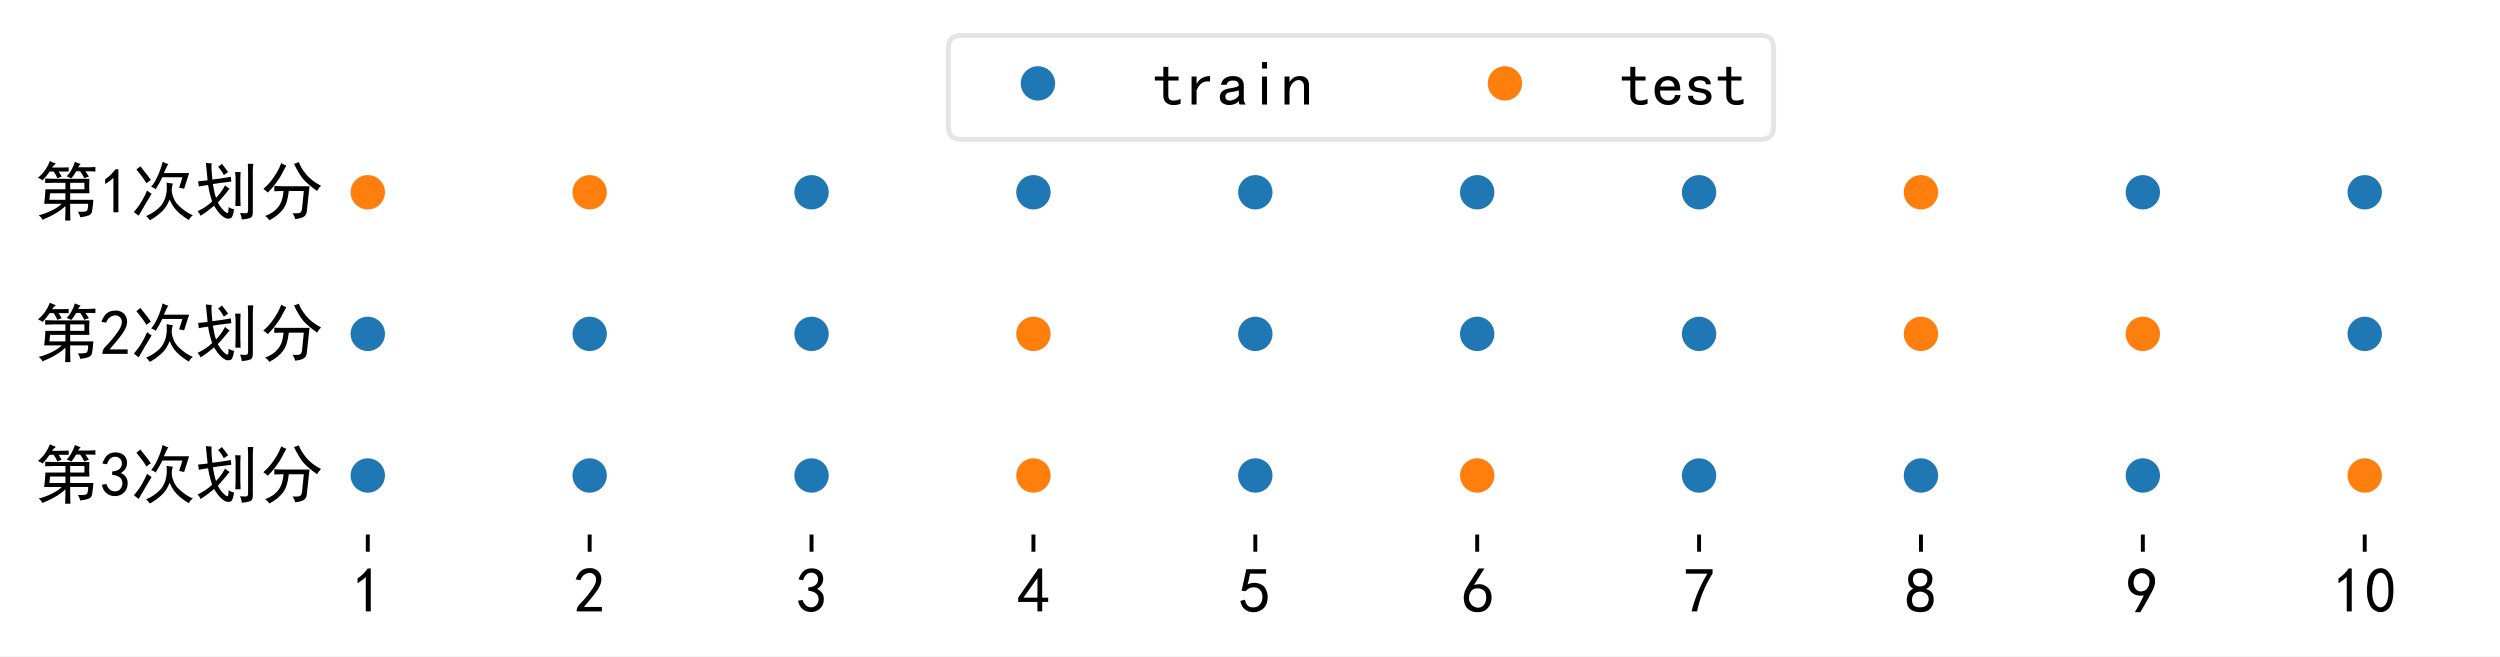
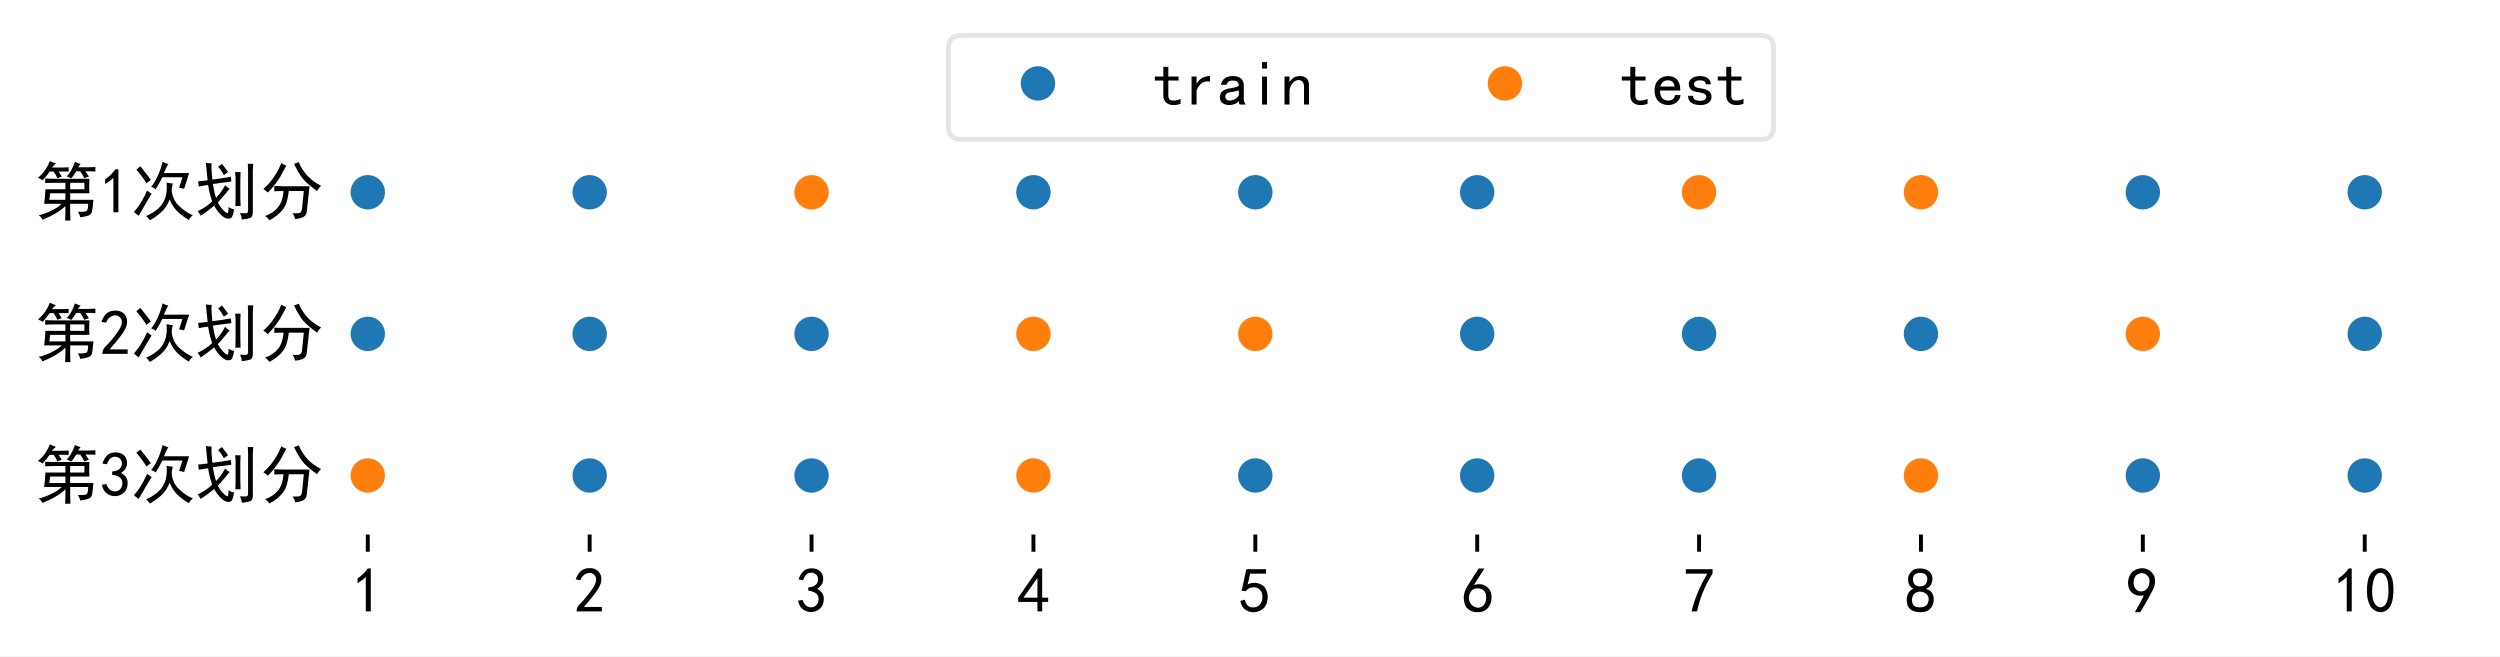
<svg xmlns="http://www.w3.org/2000/svg" xmlns:xlink="http://www.w3.org/1999/xlink" height="133.383pt" version="1.1" viewBox="0 0 508.05 133.383" width="508.05pt">
  <defs>
    <style type="text/css">
*{stroke-linecap:butt;stroke-linejoin:round;}
  </style>
  </defs>
  <g id="figure_1">
    <g id="patch_1">
      <path d="M 0 133.383  L 508.05 133.383  L 508.05 0  L 0 0  z " style="fill:#ffffff;" />
    </g>
    <g id="axes_1">
      <g id="patch_2">
        <path d="M 54.45 51.063  L 500.85 51.063  L 500.85 27.081  L 54.45 27.081  z " style="fill:#ffffff;" />
      </g>
      <g id="matplotlib.axis_1">
        <g id="xtick_1" />
        <g id="xtick_2" />
        <g id="xtick_3" />
        <g id="xtick_4" />
        <g id="xtick_5" />
        <g id="xtick_6" />
        <g id="xtick_7" />
        <g id="xtick_8" />
        <g id="xtick_9" />
        <g id="xtick_10" />
      </g>
      <g id="matplotlib.axis_2">
        <g id="text_1">
          <defs>
            <path d="M 69.922 -5.469  Q 69.531 -1.953 66.406 3.125  Q 76.562 2.734 79.484 4.094  Q 82.422 5.469 82.422 15.625  L 54.297 15.625  L 54.297 2.734  Q 54.297 -0.781 54.688 -10.547  L 46.484 -10.547  Q 46.875 -0.391 46.875 2.734  L 46.875 12.109  Q 41.016 6.25 31.828 0.781  Q 22.656 -4.688 10.938 -9.375  Q 9.375 -5.469 5.078 -2.344  Q 14.062 -0.391 25 4.875  Q 35.938 10.156 41.016 15.625  L 13.672 15.625  Q 15.234 27.344 15.625 38.281  L 46.875 38.281  L 46.875 48.438  L 30.859 48.438  Q 23.828 48.438 15.234 48.047  L 15.234 55.078  Q 23.828 54.688 28.516 54.688  L 84.375 54.688  Q 83.984 47.656 83.984 42.578  Q 83.984 37.5 84.375 32.031  L 54.297 32.031  L 54.297 21.875  L 90.625 21.875  Q 89.453 8.203 88.469 3.516  Q 87.5 -1.172 82.422 -2.922  Q 77.344 -4.688 69.922 -5.469  z M 32.031 78.516  Q 27.734 75 25.781 72.266  L 39.062 72.266  Q 47.266 72.266 51.953 72.656  L 51.953 66.016  L 36.328 66.016  Q 38.672 62.5 41.016 58.203  Q 37.5 57.031 34.375 55.469  Q 32.031 60.938 28.516 66.016  L 22.266 66.016  Q 17.969 59.766 11.328 52.344  Q 7.812 54.688 3.906 56.25  Q 10.938 62.109 15.234 68.359  Q 19.531 74.609 22.656 82.422  Q 28.516 79.297 32.031 78.516  z M 56.25 55.469  Q 52.344 57.031 48.828 58.594  Q 52.734 62.109 56.25 68.547  Q 59.766 75 61.719 81.25  Q 66.016 79.297 70.703 77.734  Q 68.75 76.172 66.797 72.656  L 82.031 72.656  Q 84.766 72.656 93.75 73.047  L 93.75 66.016  Q 87.891 66.406 78.125 66.406  Q 80.859 62.5 83.594 58.203  Q 79.297 57.031 76.562 55.469  Q 73.828 60.938 69.922 66.406  L 63.672 66.406  Q 60.156 60.156 56.25 55.469  z M 46.875 21.875  L 46.875 32.031  L 23.047 32.031  Q 22.266 27.344 21.875 21.875  z M 76.562 38.281  L 76.562 48.438  L 54.297 48.438  L 54.297 38.281  z " id="SimHei-31532" />
            <path d="M 21.875 56.25  Q 16.797 51.172 8.984 46.484  L 8.984 53.906  Q 18.75 60.547 25 69.531  L 29.688 69.531  L 29.688 2.344  L 21.875 2.344  z " id="SimHei-49" />
            <path d="M 64.844 47.266  Q 62.5 39.844 63.281 34.172  Q 64.062 28.516 66.797 22.656  Q 69.531 16.797 75 11.719  Q 80.469 6.641 85.547 3.312  Q 90.625 0 96.094 -2.344  Q 91.797 -5.469 89.844 -9.766  Q 82.031 -5.078 76.359 -0.391  Q 70.703 4.297 66.797 9.562  Q 62.891 14.844 59.766 22.266  Q 55.078 9.766 46.094 1.953  Q 37.109 -5.859 28.906 -10.156  Q 26.172 -6.25 23.047 -3.516  Q 31.641 0 38.859 5.656  Q 46.094 11.328 49.406 17.188  Q 52.734 23.047 53.906 28.516  Q 55.078 33.984 55.266 37.5  Q 55.469 41.016 55.078 48.828  Q 59.766 47.656 64.844 47.266  z M 57.812 77.734  Q 56.641 76.562 54.297 71.484  Q 51.953 66.406 50.781 63.672  L 90.234 63.672  Q 88.281 58.203 86.719 52.531  Q 85.156 46.875 82.422 39.062  Q 78.125 40.234 74.609 40.625  Q 78.516 52.344 79.688 57.031  L 48.438 57.031  Q 46.484 53.125 43.938 48.438  Q 41.406 43.75 37.891 38.281  Q 35.547 40.625 30.859 42.188  Q 35.938 47.656 41.016 58.781  Q 46.094 69.922 48.828 81.25  Q 53.906 78.516 57.812 77.734  z M 31.641 31.25  Q 28.516 26.172 23.047 16.984  Q 17.578 7.812 11.328 -3.125  Q 7.812 -0.391 3.906 2.734  Q 11.328 11.328 16.203 19.719  Q 21.094 28.125 24.609 36.328  Q 27.344 33.984 31.641 31.25  z M 14.062 74.219  Q 26.953 58.203 30.469 52.734  Q 27.344 50.781 23.438 47.656  Q 19.531 55.078 7.812 69.141  Q 10.938 71.484 14.062 74.219  z " id="SimHei-27425" />
            <path d="M 25.391 78.906  Q 25 73.438 25.391 66.984  Q 25.781 60.547 26.562 53.516  Q 37.891 54.688 55.469 57.812  L 56.25 50.391  Q 33.984 47.656 27.344 46.484  Q 28.125 41.406 29.688 34.375  Q 31.25 27.344 32.422 25  Q 35.547 28.125 39.25 33  Q 42.969 37.891 46.484 44.531  Q 48.828 41.797 53.516 39.062  Q 50.781 35.938 45.891 29.875  Q 41.016 23.828 35.156 17.578  Q 39.844 8.984 45.109 4.297  Q 50.391 -0.391 51.172 1.953  Q 51.953 4.297 51.953 10.547  Q 55.859 7.812 60.547 7.031  Q 58.594 -5.859 55.078 -7.031  Q 51.562 -8.203 48.438 -7.219  Q 45.312 -6.25 41.797 -3.312  Q 38.281 -0.391 35.156 3.703  Q 32.031 7.812 29.297 12.5  Q 24.219 8.203 19.531 4.688  Q 14.844 1.172 8.203 -3.125  Q 6.25 1.172 3.516 3.906  Q 9.766 7.031 15.031 10.344  Q 20.312 13.672 26.172 19.141  Q 24.609 24.609 23.047 29.875  Q 21.484 35.156 19.922 44.922  Q 13.281 44.141 5.469 42.578  L 4.297 50.781  Q 10.938 51.172 19.141 52.344  Q 18.359 60.547 17.766 66.203  Q 17.188 71.875 16.406 79.688  Q 19.922 78.906 25.391 78.906  z M 90.625 78.125  Q 89.844 72.656 89.844 66.406  L 89.844 2.344  Q 89.844 -5.078 85.547 -6.641  Q 81.25 -8.203 72.656 -8.984  Q 72.266 -4.297 69.922 1.172  Q 78.906 0.391 80.656 1.172  Q 82.422 1.953 82.422 5.859  L 82.422 66.406  Q 82.422 72.266 82.031 78.125  L 90.625 78.125  z M 70.703 65.234  Q 70.312 58.984 70.312 54.297  L 70.312 25.781  Q 70.312 19.922 70.703 12.109  L 62.5 12.109  Q 62.891 17.969 62.891 25.781  L 62.891 55.078  Q 62.891 58.594 62.109 65.234  L 70.703 65.234  z M 41.406 78.125  Q 45.703 73.047 51.172 65.234  Q 48.047 63.281 44.531 60.547  Q 39.844 69.141 35.547 73.438  Q 38.672 75.391 41.406 78.125  z " id="SimHei-21010" />
            <path d="M 15.625 -10.156  Q 12.891 -5.859 8.984 -3.516  Q 15.234 -1.172 20.312 2.141  Q 25.391 5.469 29.297 10.344  Q 33.203 15.234 35.156 21.094  Q 37.109 26.953 37.891 35.547  Q 28.906 35.547 23.438 35.156  L 23.438 43.359  Q 29.688 42.969 39.453 42.969  L 78.516 42.969  Q 77.734 37.109 77.344 32.812  L 74.219 3.906  Q 73.438 -3.125 67.969 -5.469  Q 62.5 -7.812 55.859 -8.203  Q 55.469 -4.297 51.953 0.781  Q 60.156 0.391 63.078 1.359  Q 66.016 2.344 66.797 8.203  L 69.531 35.547  L 46.094 35.547  Q 44.922 25.391 42.766 18.547  Q 40.625 11.719 36.719 6.641  Q 32.812 1.562 27.344 -2.734  Q 21.875 -7.031 15.625 -10.156  z M 61.719 80.859  Q 64.453 72.656 72.844 62.109  Q 81.25 51.562 96.484 43.75  Q 93.359 41.016 90.234 35.547  Q 83.203 40.625 77.922 45.109  Q 72.656 49.609 69.141 53.516  Q 65.625 57.422 61.328 64.641  Q 57.031 71.875 54.297 78.125  Q 58.594 79.297 61.719 80.859  z M 42.188 75.391  Q 38.672 69.141 36.328 64.453  Q 33.984 59.766 31.641 56.047  Q 29.297 52.344 24.609 46.094  Q 19.922 39.844 13.281 33.203  Q 9.766 36.719 6.25 38.672  Q 14.062 45.703 18.547 51.562  Q 23.047 57.422 27.141 64.25  Q 31.25 71.094 34.375 79.297  Q 37.5 76.953 42.188 75.391  z " id="SimHei-20998" />
          </defs>
          <g transform="translate(7.2 43.44235)scale(0.13 -0.13)">
            <use xlink:href="#SimHei-31532" />
            <use x="100" xlink:href="#SimHei-49" />
            <use x="150" xlink:href="#SimHei-27425" />
            <use x="250" xlink:href="#SimHei-21010" />
            <use x="350" xlink:href="#SimHei-20998" />
          </g>
        </g>
      </g>
      <g id="line2d_1">
        <defs>
-           <path d="M 0 3  C 0.796 3 1.559 2.684 2.121 2.121  C 2.684 1.559 3 0.796 3 0  C 3 -0.796 2.684 -1.559 2.121 -2.121  C 1.559 -2.684 0.796 -3 0 -3  C -0.796 -3 -1.559 -2.684 -2.121 -2.121  C -2.684 -1.559 -3 -0.796 -3 0  C -3 0.796 -2.684 1.559 -2.121 2.121  C -1.559 2.684 -0.796 3 0 3  z " id="m29e47e5912" style="stroke:#1f77b4;" />
+           <path d="M 0 3  C 0.796 3 1.559 2.684 2.121 2.121  C 2.684 1.559 3 0.796 3 0  C 3 -0.796 2.684 -1.559 2.121 -2.121  C 1.559 -2.684 0.796 -3 0 -3  C -0.796 -3 -1.559 -2.684 -2.121 -2.121  C -2.684 -1.559 -3 -0.796 -3 0  C -3 0.796 -2.684 1.559 -2.121 2.121  C -1.559 2.684 -0.796 3 0 3  z " id="m544959dd83" style="stroke:#1f77b4;" />
        </defs>
-         <g clip-path="url(#p60d86b1126)">
-           <use style="fill:#1f77b4;stroke:#1f77b4;" x="345.286" xlink:href="#m29e47e5912" y="39.072" />
-           <use style="fill:#1f77b4;stroke:#1f77b4;" x="480.559" xlink:href="#m29e47e5912" y="39.072" />
-           <use style="fill:#1f77b4;stroke:#1f77b4;" x="210.014" xlink:href="#m29e47e5912" y="39.072" />
-           <use style="fill:#1f77b4;stroke:#1f77b4;" x="255.105" xlink:href="#m29e47e5912" y="39.072" />
-           <use style="fill:#1f77b4;stroke:#1f77b4;" x="300.195" xlink:href="#m29e47e5912" y="39.072" />
-           <use style="fill:#1f77b4;stroke:#1f77b4;" x="435.468" xlink:href="#m29e47e5912" y="39.072" />
-           <use style="fill:#1f77b4;stroke:#1f77b4;" x="164.923" xlink:href="#m29e47e5912" y="39.072" />
+         <g clip-path="url(#p5aeddac276)">
+           <use style="fill:#1f77b4;stroke:#1f77b4;" x="210.014" xlink:href="#m544959dd83" y="39.072" />
+           <use style="fill:#1f77b4;stroke:#1f77b4;" x="435.468" xlink:href="#m544959dd83" y="39.072" />
+           <use style="fill:#1f77b4;stroke:#1f77b4;" x="74.741" xlink:href="#m544959dd83" y="39.072" />
+           <use style="fill:#1f77b4;stroke:#1f77b4;" x="480.559" xlink:href="#m544959dd83" y="39.072" />
+           <use style="fill:#1f77b4;stroke:#1f77b4;" x="300.195" xlink:href="#m544959dd83" y="39.072" />
+           <use style="fill:#1f77b4;stroke:#1f77b4;" x="255.105" xlink:href="#m544959dd83" y="39.072" />
+           <use style="fill:#1f77b4;stroke:#1f77b4;" x="119.832" xlink:href="#m544959dd83" y="39.072" />
        </g>
      </g>
      <g id="line2d_2">
        <defs>
-           <path d="M 0 3  C 0.796 3 1.559 2.684 2.121 2.121  C 2.684 1.559 3 0.796 3 0  C 3 -0.796 2.684 -1.559 2.121 -2.121  C 1.559 -2.684 0.796 -3 0 -3  C -0.796 -3 -1.559 -2.684 -2.121 -2.121  C -2.684 -1.559 -3 -0.796 -3 0  C -3 0.796 -2.684 1.559 -2.121 2.121  C -1.559 2.684 -0.796 3 0 3  z " id="mb6445514ff" style="stroke:#ff7f0e;" />
+           <path d="M 0 3  C 0.796 3 1.559 2.684 2.121 2.121  C 2.684 1.559 3 0.796 3 0  C 3 -0.796 2.684 -1.559 2.121 -2.121  C 1.559 -2.684 0.796 -3 0 -3  C -0.796 -3 -1.559 -2.684 -2.121 -2.121  C -2.684 -1.559 -3 -0.796 -3 0  C -3 0.796 -2.684 1.559 -2.121 2.121  C -1.559 2.684 -0.796 3 0 3  z " id="mbee400c90d" style="stroke:#ff7f0e;" />
        </defs>
-         <g clip-path="url(#p60d86b1126)">
-           <use style="fill:#ff7f0e;stroke:#ff7f0e;" x="74.741" xlink:href="#mb6445514ff" y="39.072" />
-           <use style="fill:#ff7f0e;stroke:#ff7f0e;" x="119.832" xlink:href="#mb6445514ff" y="39.072" />
-           <use style="fill:#ff7f0e;stroke:#ff7f0e;" x="390.377" xlink:href="#mb6445514ff" y="39.072" />
+         <g clip-path="url(#p5aeddac276)">
+           <use style="fill:#ff7f0e;stroke:#ff7f0e;" x="390.377" xlink:href="#mbee400c90d" y="39.072" />
+           <use style="fill:#ff7f0e;stroke:#ff7f0e;" x="164.923" xlink:href="#mbee400c90d" y="39.072" />
+           <use style="fill:#ff7f0e;stroke:#ff7f0e;" x="345.286" xlink:href="#mbee400c90d" y="39.072" />
        </g>
      </g>
      <g id="patch_3">
        <path d="M 54.45 51.063  L 54.45 27.081  " style="fill:none;" />
      </g>
      <g id="patch_4">
        <path d="M 500.85 51.063  L 500.85 27.081  " style="fill:none;" />
      </g>
      <g id="patch_5">
        <path d="M 54.45 51.063  L 500.85 51.063  " style="fill:none;" />
      </g>
      <g id="patch_6">
        <path d="M 54.45 27.081  L 500.85 27.081  " style="fill:none;" />
      </g>
    </g>
    <g id="axes_2">
      <g id="patch_7">
        <path d="M 54.45 79.842  L 500.85 79.842  L 500.85 55.859  L 54.45 55.859  z " style="fill:#ffffff;" />
      </g>
      <g id="matplotlib.axis_3">
        <g id="xtick_11" />
        <g id="xtick_12" />
        <g id="xtick_13" />
        <g id="xtick_14" />
        <g id="xtick_15" />
        <g id="xtick_16" />
        <g id="xtick_17" />
        <g id="xtick_18" />
        <g id="xtick_19" />
        <g id="xtick_20" />
      </g>
      <g id="matplotlib.axis_4">
        <g id="text_2">
          <defs>
            <path d="M 4.688 3.906  Q 5.078 9.766 10.156 14.453  Q 15.234 19.141 23.047 29.094  Q 30.859 39.062 33.203 44.531  Q 35.547 50 34.953 53.906  Q 34.375 57.812 31.25 60.344  Q 28.125 62.891 24.016 62.5  Q 19.922 62.109 16.203 59.375  Q 12.5 56.641 10.547 51.172  L 3.125 52.344  Q 6.25 61.328 11.125 65.422  Q 16.016 69.531 22.656 69.922  Q 26.562 70.312 29.688 69.719  Q 32.812 69.141 36.125 66.984  Q 39.453 64.844 41.594 60.547  Q 43.75 56.25 43.156 50.188  Q 42.578 44.141 37.109 35.734  Q 31.641 27.344 16.016 9.375  L 44.141 9.375  L 44.141 2.344  L 4.688 2.344  z " id="SimHei-50" />
          </defs>
          <g transform="translate(7.2 72.22118)scale(0.13 -0.13)">
            <use xlink:href="#SimHei-31532" />
            <use x="100" xlink:href="#SimHei-50" />
            <use x="150" xlink:href="#SimHei-27425" />
            <use x="250" xlink:href="#SimHei-21010" />
            <use x="350" xlink:href="#SimHei-20998" />
          </g>
        </g>
      </g>
      <g id="line2d_3">
-         <g clip-path="url(#pe17612129e)">
-           <use style="fill:#1f77b4;stroke:#1f77b4;" x="480.559" xlink:href="#m29e47e5912" y="67.851" />
-           <use style="fill:#1f77b4;stroke:#1f77b4;" x="74.741" xlink:href="#m29e47e5912" y="67.851" />
-           <use style="fill:#1f77b4;stroke:#1f77b4;" x="255.105" xlink:href="#m29e47e5912" y="67.851" />
-           <use style="fill:#1f77b4;stroke:#1f77b4;" x="164.923" xlink:href="#m29e47e5912" y="67.851" />
-           <use style="fill:#1f77b4;stroke:#1f77b4;" x="119.832" xlink:href="#m29e47e5912" y="67.851" />
-           <use style="fill:#1f77b4;stroke:#1f77b4;" x="300.195" xlink:href="#m29e47e5912" y="67.851" />
-           <use style="fill:#1f77b4;stroke:#1f77b4;" x="345.286" xlink:href="#m29e47e5912" y="67.851" />
+         <g clip-path="url(#p0b41ebe7e9)">
+           <use style="fill:#1f77b4;stroke:#1f77b4;" x="390.377" xlink:href="#m544959dd83" y="67.851" />
+           <use style="fill:#1f77b4;stroke:#1f77b4;" x="119.832" xlink:href="#m544959dd83" y="67.851" />
+           <use style="fill:#1f77b4;stroke:#1f77b4;" x="480.559" xlink:href="#m544959dd83" y="67.851" />
+           <use style="fill:#1f77b4;stroke:#1f77b4;" x="164.923" xlink:href="#m544959dd83" y="67.851" />
+           <use style="fill:#1f77b4;stroke:#1f77b4;" x="300.195" xlink:href="#m544959dd83" y="67.851" />
+           <use style="fill:#1f77b4;stroke:#1f77b4;" x="345.286" xlink:href="#m544959dd83" y="67.851" />
+           <use style="fill:#1f77b4;stroke:#1f77b4;" x="74.741" xlink:href="#m544959dd83" y="67.851" />
        </g>
      </g>
      <g id="line2d_4">
-         <g clip-path="url(#pe17612129e)">
-           <use style="fill:#ff7f0e;stroke:#ff7f0e;" x="210.014" xlink:href="#mb6445514ff" y="67.851" />
-           <use style="fill:#ff7f0e;stroke:#ff7f0e;" x="435.468" xlink:href="#mb6445514ff" y="67.851" />
-           <use style="fill:#ff7f0e;stroke:#ff7f0e;" x="390.377" xlink:href="#mb6445514ff" y="67.851" />
+         <g clip-path="url(#p0b41ebe7e9)">
+           <use style="fill:#ff7f0e;stroke:#ff7f0e;" x="255.105" xlink:href="#mbee400c90d" y="67.851" />
+           <use style="fill:#ff7f0e;stroke:#ff7f0e;" x="435.468" xlink:href="#mbee400c90d" y="67.851" />
+           <use style="fill:#ff7f0e;stroke:#ff7f0e;" x="210.014" xlink:href="#mbee400c90d" y="67.851" />
        </g>
      </g>
      <g id="patch_8">
        <path d="M 54.45 79.842  L 54.45 55.859  " style="fill:none;" />
      </g>
      <g id="patch_9">
        <path d="M 500.85 79.842  L 500.85 55.859  " style="fill:none;" />
      </g>
      <g id="patch_10">
        <path d="M 54.45 79.842  L 500.85 79.842  " style="fill:none;" />
      </g>
      <g id="patch_11">
        <path d="M 54.45 55.859  L 500.85 55.859  " style="fill:none;" />
      </g>
    </g>
    <g id="axes_3">
      <g id="patch_12">
        <path d="M 54.45 108.621  L 500.85 108.621  L 500.85 84.638  L 54.45 84.638  z " style="fill:#ffffff;" />
      </g>
      <g id="matplotlib.axis_5">
        <g id="xtick_21">
          <g id="line2d_5">
            <defs>
-               <path d="M 0 0  L 0 3.5  " id="mbd82f0e672" style="stroke:#000000;stroke-width:0.8;" />
-             </defs>
-             <g>
-               <use style="stroke:#000000;stroke-width:0.8;" x="390.377" xlink:href="#mbd82f0e672" y="108.621" />
+               <path d="M 0 0  L 0 3.5  " id="m64e6b21d84" style="stroke:#000000;stroke-width:0.8;" />
+             </defs>
+             <g>
+               <use style="stroke:#000000;stroke-width:0.8;" x="255.105" xlink:href="#m64e6b21d84" y="108.621" />
            </g>
          </g>
          <g id="text_3">
            <defs>
-               <path d="M 2.734 16.797  Q 2.734 26.172 5.078 30.656  Q 7.422 35.156 12.891 37.891  Q 8.203 40.625 6.641 43.938  Q 5.078 47.266 4.875 51.562  Q 4.688 55.859 6.047 58.984  Q 7.422 62.109 10.156 64.844  Q 12.891 67.578 16.203 68.547  Q 19.531 69.531 23.438 69.531  Q 27.344 69.531 30.469 68.75  Q 33.594 67.969 37.109 65.422  Q 40.625 62.891 42.188 58.203  Q 43.75 53.516 41.984 47.266  Q 40.234 41.016 32.812 37.5  Q 39.453 35.547 42.188 31.438  Q 44.922 27.344 44.922 21.484  Q 44.922 15.625 43.156 12.109  Q 41.406 8.594 39.25 6.25  Q 37.109 3.906 33.391 2.531  Q 29.688 1.172 24.016 1.172  Q 18.359 1.172 14.25 2.531  Q 10.156 3.906 7.422 6.641  Q 4.688 9.375 3.703 13.078  Q 2.734 16.797 2.734 26.172  z M 10.938 26.562  Q 10.547 17.188 12.297 13.672  Q 14.062 10.156 18.75 9.172  Q 23.438 8.203 28.516 9.375  Q 33.594 10.547 35.547 14.844  Q 37.5 19.141 36.906 23.438  Q 36.328 27.734 32.031 30.656  Q 27.734 33.594 22.656 33.203  Q 17.578 32.812 14.25 29.688  Q 10.938 26.562 10.547 17.188  z M 12.109 56.25  Q 12.109 48.438 14.844 44.922  Q 17.578 41.406 23.438 41.406  Q 29.297 41.406 32.219 44.922  Q 35.156 48.438 34.953 53.312  Q 34.766 58.203 31.438 60.547  Q 28.125 62.891 22.453 62.5  Q 16.797 62.109 14.453 59.172  Q 12.109 56.25 12.109 48.438  z " id="SimHei-56" />
-             </defs>
-             <g transform="translate(387.1273 124.5581)scale(0.13 -0.13)">
-               <use xlink:href="#SimHei-56" />
+               <path d="M 8.594 20.703  Q 11.328 10.156 17.969 8.984  Q 24.609 7.812 28.703 10.344  Q 32.812 12.891 34.562 16.984  Q 36.328 21.094 36.125 26.172  Q 35.938 31.25 33.391 34.766  Q 30.859 38.281 26.953 39.453  Q 23.047 40.625 18.156 39.453  Q 13.281 38.281 10.156 33.984  L 3.516 34.766  Q 4.297 37.109 10.938 68.359  L 41.797 68.359  L 41.797 61.328  L 16.797 61.328  Q 14.844 50.781 12.891 44.531  Q 18.75 47.266 23.828 47.062  Q 28.906 46.875 33.594 44.719  Q 38.281 42.578 40.422 38.859  Q 42.578 35.156 43.547 31.438  Q 44.531 27.734 44.328 23.438  Q 44.141 19.141 42.578 14.641  Q 41.016 10.156 37.891 7.219  Q 34.766 4.297 30.266 2.531  Q 25.781 0.781 19.922 1.172  Q 14.062 1.562 8.781 5.469  Q 3.516 9.375 1.562 18.75  z " id="SimHei-53" />
+             </defs>
+             <g transform="translate(251.8545 124.5581)scale(0.13 -0.13)">
+               <use xlink:href="#SimHei-53" />
            </g>
          </g>
        </g>
        <g id="xtick_22">
          <g id="line2d_6">
            <g>
-               <use style="stroke:#000000;stroke-width:0.8;" x="74.741" xlink:href="#mbd82f0e672" y="108.621" />
+               <use style="stroke:#000000;stroke-width:0.8;" x="345.286" xlink:href="#m64e6b21d84" y="108.621" />
            </g>
          </g>
          <g id="text_4">
-             <g transform="translate(71.49091 124.5581)scale(0.13 -0.13)">
-               <use xlink:href="#SimHei-49" />
+             <defs>
+               <path d="M 13.281 2.344  Q 20.312 32.031 37.891 61.328  L 4.297 61.328  L 4.297 68.359  L 46.094 68.359  L 46.094 61.719  Q 27.734 32.031 21.875 2.344  L 13.281 2.344  z " id="SimHei-55" />
+             </defs>
+             <g transform="translate(342.0364 124.5581)scale(0.13 -0.13)">
+               <use xlink:href="#SimHei-55" />
            </g>
          </g>
        </g>
        <g id="xtick_23">
          <g id="line2d_7">
            <g>
-               <use style="stroke:#000000;stroke-width:0.8;" x="345.286" xlink:href="#mbd82f0e672" y="108.621" />
+               <use style="stroke:#000000;stroke-width:0.8;" x="435.468" xlink:href="#m64e6b21d84" y="108.621" />
            </g>
          </g>
          <g id="text_5">
            <defs>
-               <path d="M 13.281 2.344  Q 20.312 32.031 37.891 61.328  L 4.297 61.328  L 4.297 68.359  L 46.094 68.359  L 46.094 61.719  Q 27.734 32.031 21.875 2.344  L 13.281 2.344  z " id="SimHei-55" />
-             </defs>
-             <g transform="translate(342.0364 124.5581)scale(0.13 -0.13)">
-               <use xlink:href="#SimHei-55" />
+               <path d="M 12.5 1.172  Q 21.094 15.625 26.562 27.344  Q 16.797 25.781 10.344 29.875  Q 3.906 33.984 2.531 41.016  Q 1.172 48.047 2.734 53.703  Q 4.297 59.375 7.609 63.078  Q 10.938 66.797 15.625 68.359  Q 20.312 69.922 24.016 69.922  Q 27.734 69.922 31.641 68.359  Q 35.547 66.797 38.672 63.672  Q 41.797 60.547 42.969 57.219  Q 44.141 53.906 44.141 48.625  Q 44.141 43.359 40.234 35.156  Q 36.328 26.953 21.094 1.172  z M 9.766 50  Q 10.938 39.844 14.641 36.516  Q 18.359 33.203 22.656 33.594  Q 26.953 33.984 29.484 35.938  Q 32.031 37.891 34.375 42.578  Q 35.938 48.438 35.156 52.531  Q 34.375 56.641 31.047 59.375  Q 27.734 62.109 23.828 62.109  Q 21.484 62.5 17.766 60.938  Q 14.062 59.375 11.906 54.688  Q 9.766 50 10.938 39.844  z " id="SimHei-57" />
+             </defs>
+             <g transform="translate(432.2182 124.5581)scale(0.13 -0.13)">
+               <use xlink:href="#SimHei-57" />
            </g>
          </g>
        </g>
        <g id="xtick_24">
          <g id="line2d_8">
            <g>
-               <use style="stroke:#000000;stroke-width:0.8;" x="164.923" xlink:href="#mbd82f0e672" y="108.621" />
+               <use style="stroke:#000000;stroke-width:0.8;" x="164.923" xlink:href="#m64e6b21d84" y="108.621" />
            </g>
          </g>
          <g id="text_6">
            <defs>
              <path d="M 3.906 19.141  L 10.938 20.312  Q 12.5 15.234 16.016 11.906  Q 19.531 8.594 24.797 8.781  Q 30.078 8.984 33.203 13.078  Q 36.328 17.188 35.938 22.453  Q 35.547 27.734 31.828 30.656  Q 28.125 33.594 19.922 34.766  L 19.922 39.844  Q 28.125 40.625 31.828 44.141  Q 35.547 47.656 35.156 53.312  Q 34.766 58.984 30.078 61.516  Q 25.391 64.062 20.109 62.109  Q 14.844 60.156 11.719 51.172  L 4.688 52.344  Q 7.031 59.375 11.125 64.062  Q 15.234 68.75 22.266 69.531  Q 29.297 70.312 34.562 67.766  Q 39.844 65.234 41.984 59.953  Q 44.141 54.688 42.578 48.438  Q 41.016 42.188 33.594 37.5  Q 39.062 35.156 41.984 30.469  Q 44.922 25.781 43.938 18.156  Q 42.969 10.547 37.109 5.859  Q 31.25 1.172 23.828 1.359  Q 16.406 1.562 10.938 6.047  Q 5.469 10.547 3.906 19.141  z " id="SimHei-51" />
            </defs>
            <g transform="translate(161.6727 124.5581)scale(0.13 -0.13)">
              <use xlink:href="#SimHei-51" />
            </g>
          </g>
        </g>
        <g id="xtick_25">
          <g id="line2d_9">
            <g>
-               <use style="stroke:#000000;stroke-width:0.8;" x="119.832" xlink:href="#mbd82f0e672" y="108.621" />
+               <use style="stroke:#000000;stroke-width:0.8;" x="480.559" xlink:href="#m64e6b21d84" y="108.621" />
            </g>
          </g>
          <g id="text_7">
-             <g transform="translate(116.5818 124.5581)scale(0.13 -0.13)">
-               <use xlink:href="#SimHei-50" />
-             </g>
-           </g>
-         </g>
-         <g id="xtick_26">
-           <g id="line2d_10">
-             <g>
-               <use style="stroke:#000000;stroke-width:0.8;" x="255.105" xlink:href="#mbd82f0e672" y="108.621" />
-             </g>
-           </g>
-           <g id="text_8">
-             <defs>
-               <path d="M 8.594 20.703  Q 11.328 10.156 17.969 8.984  Q 24.609 7.812 28.703 10.344  Q 32.812 12.891 34.562 16.984  Q 36.328 21.094 36.125 26.172  Q 35.938 31.25 33.391 34.766  Q 30.859 38.281 26.953 39.453  Q 23.047 40.625 18.156 39.453  Q 13.281 38.281 10.156 33.984  L 3.516 34.766  Q 4.297 37.109 10.938 68.359  L 41.797 68.359  L 41.797 61.328  L 16.797 61.328  Q 14.844 50.781 12.891 44.531  Q 18.75 47.266 23.828 47.062  Q 28.906 46.875 33.594 44.719  Q 38.281 42.578 40.422 38.859  Q 42.578 35.156 43.547 31.438  Q 44.531 27.734 44.328 23.438  Q 44.141 19.141 42.578 14.641  Q 41.016 10.156 37.891 7.219  Q 34.766 4.297 30.266 2.531  Q 25.781 0.781 19.922 1.172  Q 14.062 1.562 8.781 5.469  Q 3.516 9.375 1.562 18.75  z " id="SimHei-53" />
-             </defs>
-             <g transform="translate(251.8545 124.5581)scale(0.13 -0.13)">
-               <use xlink:href="#SimHei-53" />
-             </g>
-           </g>
-         </g>
-         <g id="xtick_27">
-           <g id="line2d_11">
-             <g>
-               <use style="stroke:#000000;stroke-width:0.8;" x="435.468" xlink:href="#mbd82f0e672" y="108.621" />
-             </g>
-           </g>
-           <g id="text_9">
-             <defs>
-               <path d="M 12.5 1.172  Q 21.094 15.625 26.562 27.344  Q 16.797 25.781 10.344 29.875  Q 3.906 33.984 2.531 41.016  Q 1.172 48.047 2.734 53.703  Q 4.297 59.375 7.609 63.078  Q 10.938 66.797 15.625 68.359  Q 20.312 69.922 24.016 69.922  Q 27.734 69.922 31.641 68.359  Q 35.547 66.797 38.672 63.672  Q 41.797 60.547 42.969 57.219  Q 44.141 53.906 44.141 48.625  Q 44.141 43.359 40.234 35.156  Q 36.328 26.953 21.094 1.172  z M 9.766 50  Q 10.938 39.844 14.641 36.516  Q 18.359 33.203 22.656 33.594  Q 26.953 33.984 29.484 35.938  Q 32.031 37.891 34.375 42.578  Q 35.938 48.438 35.156 52.531  Q 34.375 56.641 31.047 59.375  Q 27.734 62.109 23.828 62.109  Q 21.484 62.5 17.766 60.938  Q 14.062 59.375 11.906 54.688  Q 9.766 50 10.938 39.844  z " id="SimHei-57" />
-             </defs>
-             <g transform="translate(432.2182 124.5581)scale(0.13 -0.13)">
-               <use xlink:href="#SimHei-57" />
-             </g>
-           </g>
-         </g>
-         <g id="xtick_28">
-           <g id="line2d_12">
-             <g>
-               <use style="stroke:#000000;stroke-width:0.8;" x="300.195" xlink:href="#mbd82f0e672" y="108.621" />
-             </g>
-           </g>
-           <g id="text_10">
-             <defs>
-               <path d="M 3.516 19.531  Q 4.297 30.859 6.047 34.766  Q 7.812 38.672 11.328 44.531  L 27.344 69.531  L 36.328 69.531  L 19.922 43.75  Q 30.469 46.484 36.719 42.969  Q 42.969 39.453 45.109 34.953  Q 47.266 30.469 47.453 25.188  Q 47.656 19.922 45.891 14.844  Q 44.141 9.766 39.641 5.656  Q 35.156 1.562 27.141 1.172  Q 19.141 0.781 13.469 4.094  Q 7.812 7.422 5.656 13.469  Q 3.516 19.531 4.297 30.859  z M 12.5 16.016  Q 19.531 8.594 25.391 8.203  Q 31.25 7.812 35.156 12.109  Q 39.062 16.406 39.062 24.609  Q 39.062 32.812 34.172 35.938  Q 29.297 39.062 23.234 38.281  Q 17.188 37.5 14.453 32.422  Q 11.719 27.344 12.109 21.672  Q 12.5 16.016 19.531 8.594  z " id="SimHei-54" />
-             </defs>
-             <g transform="translate(296.9455 124.5581)scale(0.13 -0.13)">
-               <use xlink:href="#SimHei-54" />
-             </g>
-           </g>
-         </g>
-         <g id="xtick_29">
-           <g id="line2d_13">
-             <g>
-               <use style="stroke:#000000;stroke-width:0.8;" x="210.014" xlink:href="#mbd82f0e672" y="108.621" />
-             </g>
-           </g>
-           <g id="text_11">
-             <defs>
-               <path d="M 31.25 17.188  L 1.172 17.188  L 1.172 23.828  L 32.812 69.531  L 38.672 69.531  L 38.672 23.828  L 48.047 23.828  L 48.047 17.188  L 38.672 17.188  L 38.672 2.344  L 31.25 2.344  z M 31.25 23.828  L 31.25 54.688  L 9.375 23.828  z " id="SimHei-52" />
-             </defs>
-             <g transform="translate(206.7636 124.5581)scale(0.13 -0.13)">
-               <use xlink:href="#SimHei-52" />
-             </g>
-           </g>
-         </g>
-         <g id="xtick_30">
-           <g id="line2d_14">
-             <g>
-               <use style="stroke:#000000;stroke-width:0.8;" x="480.559" xlink:href="#mbd82f0e672" y="108.621" />
-             </g>
-           </g>
-           <g id="text_12">
            <defs>
              <path d="M 3.125 29.297  Q 3.906 50 6.438 56.047  Q 8.984 62.109 13.672 66.016  Q 18.359 69.922 25.188 69.922  Q 32.031 69.922 37.109 64.25  Q 42.188 58.594 43.75 50  Q 45.312 41.406 44.719 30.266  Q 44.141 19.141 40.812 12.109  Q 37.5 5.078 30.859 2.344  Q 24.219 -0.391 17.578 2.922  Q 10.938 6.25 8.203 11.719  Q 5.469 17.188 4.297 23.234  Q 3.125 29.297 3.906 50  z M 12.891 52.734  Q 10.547 31.25 12.5 22.844  Q 14.453 14.453 18.938 10.938  Q 23.438 7.422 28.125 9.562  Q 32.812 11.719 34.953 18.156  Q 37.109 24.609 37.109 32.219  Q 37.109 39.844 36.516 46.094  Q 35.938 52.344 33 57.422  Q 30.078 62.5 25.188 62.688  Q 20.312 62.891 16.594 57.812  Q 12.891 52.734 10.547 31.25  z " id="SimHei-48" />
            </defs>
            <g transform="translate(474.0591 124.5581)scale(0.13 -0.13)">
              <use xlink:href="#SimHei-49" />
              <use x="50" xlink:href="#SimHei-48" />
+             </g>
+           </g>
+         </g>
+         <g id="xtick_26">
+           <g id="line2d_10">
+             <g>
+               <use style="stroke:#000000;stroke-width:0.8;" x="119.832" xlink:href="#m64e6b21d84" y="108.621" />
+             </g>
+           </g>
+           <g id="text_8">
+             <g transform="translate(116.5818 124.5581)scale(0.13 -0.13)">
+               <use xlink:href="#SimHei-50" />
+             </g>
+           </g>
+         </g>
+         <g id="xtick_27">
+           <g id="line2d_11">
+             <g>
+               <use style="stroke:#000000;stroke-width:0.8;" x="300.195" xlink:href="#m64e6b21d84" y="108.621" />
+             </g>
+           </g>
+           <g id="text_9">
+             <defs>
+               <path d="M 3.516 19.531  Q 4.297 30.859 6.047 34.766  Q 7.812 38.672 11.328 44.531  L 27.344 69.531  L 36.328 69.531  L 19.922 43.75  Q 30.469 46.484 36.719 42.969  Q 42.969 39.453 45.109 34.953  Q 47.266 30.469 47.453 25.188  Q 47.656 19.922 45.891 14.844  Q 44.141 9.766 39.641 5.656  Q 35.156 1.562 27.141 1.172  Q 19.141 0.781 13.469 4.094  Q 7.812 7.422 5.656 13.469  Q 3.516 19.531 4.297 30.859  z M 12.5 16.016  Q 19.531 8.594 25.391 8.203  Q 31.25 7.812 35.156 12.109  Q 39.062 16.406 39.062 24.609  Q 39.062 32.812 34.172 35.938  Q 29.297 39.062 23.234 38.281  Q 17.188 37.5 14.453 32.422  Q 11.719 27.344 12.109 21.672  Q 12.5 16.016 19.531 8.594  z " id="SimHei-54" />
+             </defs>
+             <g transform="translate(296.9455 124.5581)scale(0.13 -0.13)">
+               <use xlink:href="#SimHei-54" />
+             </g>
+           </g>
+         </g>
+         <g id="xtick_28">
+           <g id="line2d_12">
+             <g>
+               <use style="stroke:#000000;stroke-width:0.8;" x="390.377" xlink:href="#m64e6b21d84" y="108.621" />
+             </g>
+           </g>
+           <g id="text_10">
+             <defs>
+               <path d="M 2.734 16.797  Q 2.734 26.172 5.078 30.656  Q 7.422 35.156 12.891 37.891  Q 8.203 40.625 6.641 43.938  Q 5.078 47.266 4.875 51.562  Q 4.688 55.859 6.047 58.984  Q 7.422 62.109 10.156 64.844  Q 12.891 67.578 16.203 68.547  Q 19.531 69.531 23.438 69.531  Q 27.344 69.531 30.469 68.75  Q 33.594 67.969 37.109 65.422  Q 40.625 62.891 42.188 58.203  Q 43.75 53.516 41.984 47.266  Q 40.234 41.016 32.812 37.5  Q 39.453 35.547 42.188 31.438  Q 44.922 27.344 44.922 21.484  Q 44.922 15.625 43.156 12.109  Q 41.406 8.594 39.25 6.25  Q 37.109 3.906 33.391 2.531  Q 29.688 1.172 24.016 1.172  Q 18.359 1.172 14.25 2.531  Q 10.156 3.906 7.422 6.641  Q 4.688 9.375 3.703 13.078  Q 2.734 16.797 2.734 26.172  z M 10.938 26.562  Q 10.547 17.188 12.297 13.672  Q 14.062 10.156 18.75 9.172  Q 23.438 8.203 28.516 9.375  Q 33.594 10.547 35.547 14.844  Q 37.5 19.141 36.906 23.438  Q 36.328 27.734 32.031 30.656  Q 27.734 33.594 22.656 33.203  Q 17.578 32.812 14.25 29.688  Q 10.938 26.562 10.547 17.188  z M 12.109 56.25  Q 12.109 48.438 14.844 44.922  Q 17.578 41.406 23.438 41.406  Q 29.297 41.406 32.219 44.922  Q 35.156 48.438 34.953 53.312  Q 34.766 58.203 31.438 60.547  Q 28.125 62.891 22.453 62.5  Q 16.797 62.109 14.453 59.172  Q 12.109 56.25 12.109 48.438  z " id="SimHei-56" />
+             </defs>
+             <g transform="translate(387.1273 124.5581)scale(0.13 -0.13)">
+               <use xlink:href="#SimHei-56" />
+             </g>
+           </g>
+         </g>
+         <g id="xtick_29">
+           <g id="line2d_13">
+             <g>
+               <use style="stroke:#000000;stroke-width:0.8;" x="210.014" xlink:href="#m64e6b21d84" y="108.621" />
+             </g>
+           </g>
+           <g id="text_11">
+             <defs>
+               <path d="M 31.25 17.188  L 1.172 17.188  L 1.172 23.828  L 32.812 69.531  L 38.672 69.531  L 38.672 23.828  L 48.047 23.828  L 48.047 17.188  L 38.672 17.188  L 38.672 2.344  L 31.25 2.344  z M 31.25 23.828  L 31.25 54.688  L 9.375 23.828  z " id="SimHei-52" />
+             </defs>
+             <g transform="translate(206.7636 124.5581)scale(0.13 -0.13)">
+               <use xlink:href="#SimHei-52" />
+             </g>
+           </g>
+         </g>
+         <g id="xtick_30">
+           <g id="line2d_14">
+             <g>
+               <use style="stroke:#000000;stroke-width:0.8;" x="74.741" xlink:href="#m64e6b21d84" y="108.621" />
+             </g>
+           </g>
+           <g id="text_12">
+             <g transform="translate(71.49091 124.5581)scale(0.13 -0.13)">
+               <use xlink:href="#SimHei-49" />
            </g>
          </g>
        </g>
      </g>
      <g id="matplotlib.axis_6">
        <g id="text_13">
          <g transform="translate(7.2 101)scale(0.13 -0.13)">
            <use xlink:href="#SimHei-31532" />
            <use x="100" xlink:href="#SimHei-51" />
            <use x="150" xlink:href="#SimHei-27425" />
            <use x="250" xlink:href="#SimHei-21010" />
            <use x="350" xlink:href="#SimHei-20998" />
          </g>
        </g>
      </g>
      <g id="line2d_15">
-         <g clip-path="url(#pd9d0f98db7)">
-           <use style="fill:#1f77b4;stroke:#1f77b4;" x="390.377" xlink:href="#m29e47e5912" y="96.629" />
-           <use style="fill:#1f77b4;stroke:#1f77b4;" x="74.741" xlink:href="#m29e47e5912" y="96.629" />
-           <use style="fill:#1f77b4;stroke:#1f77b4;" x="345.286" xlink:href="#m29e47e5912" y="96.629" />
-           <use style="fill:#1f77b4;stroke:#1f77b4;" x="164.923" xlink:href="#m29e47e5912" y="96.629" />
-           <use style="fill:#1f77b4;stroke:#1f77b4;" x="119.832" xlink:href="#m29e47e5912" y="96.629" />
-           <use style="fill:#1f77b4;stroke:#1f77b4;" x="255.105" xlink:href="#m29e47e5912" y="96.629" />
-           <use style="fill:#1f77b4;stroke:#1f77b4;" x="435.468" xlink:href="#m29e47e5912" y="96.629" />
+         <g clip-path="url(#pe2a6d7570b)">
+           <use style="fill:#1f77b4;stroke:#1f77b4;" x="255.105" xlink:href="#m544959dd83" y="96.629" />
+           <use style="fill:#1f77b4;stroke:#1f77b4;" x="345.286" xlink:href="#m544959dd83" y="96.629" />
+           <use style="fill:#1f77b4;stroke:#1f77b4;" x="435.468" xlink:href="#m544959dd83" y="96.629" />
+           <use style="fill:#1f77b4;stroke:#1f77b4;" x="164.923" xlink:href="#m544959dd83" y="96.629" />
+           <use style="fill:#1f77b4;stroke:#1f77b4;" x="480.559" xlink:href="#m544959dd83" y="96.629" />
+           <use style="fill:#1f77b4;stroke:#1f77b4;" x="119.832" xlink:href="#m544959dd83" y="96.629" />
+           <use style="fill:#1f77b4;stroke:#1f77b4;" x="300.195" xlink:href="#m544959dd83" y="96.629" />
        </g>
      </g>
      <g id="line2d_16">
-         <g clip-path="url(#pd9d0f98db7)">
-           <use style="fill:#ff7f0e;stroke:#ff7f0e;" x="300.195" xlink:href="#mb6445514ff" y="96.629" />
-           <use style="fill:#ff7f0e;stroke:#ff7f0e;" x="210.014" xlink:href="#mb6445514ff" y="96.629" />
-           <use style="fill:#ff7f0e;stroke:#ff7f0e;" x="480.559" xlink:href="#mb6445514ff" y="96.629" />
+         <g clip-path="url(#pe2a6d7570b)">
+           <use style="fill:#ff7f0e;stroke:#ff7f0e;" x="390.377" xlink:href="#mbee400c90d" y="96.629" />
+           <use style="fill:#ff7f0e;stroke:#ff7f0e;" x="210.014" xlink:href="#mbee400c90d" y="96.629" />
+           <use style="fill:#ff7f0e;stroke:#ff7f0e;" x="74.741" xlink:href="#mbee400c90d" y="96.629" />
        </g>
      </g>
      <g id="patch_13">
        <path d="M 54.45 108.621  L 54.45 84.638  " style="fill:none;" />
      </g>
      <g id="patch_14">
        <path d="M 500.85 108.621  L 500.85 84.638  " style="fill:none;" />
      </g>
      <g id="patch_15">
        <path d="M 54.45 108.621  L 500.85 108.621  " style="fill:none;" />
      </g>
      <g id="patch_16">
        <path d="M 54.45 84.638  L 500.85 84.638  " style="fill:none;" />
      </g>
      <g id="legend_1">
        <g id="patch_17">
          <path d="M 195.33 28.325  L 357.83 28.325  Q 360.43 28.325 360.43 25.725  L 360.43 9.8  Q 360.43 7.2 357.83 7.2  L 195.33 7.2  Q 192.73 7.2 192.73 9.8  L 192.73 25.725  Q 192.73 28.325 195.33 28.325  z " style="fill:#ffffff;opacity:0.5;stroke:#cccccc;stroke-linejoin:miter;" />
        </g>
        <g id="line2d_17" />
        <g id="line2d_18">
          <g>
-             <use style="fill:#1f77b4;stroke:#1f77b4;" x="210.93" xlink:href="#m29e47e5912" y="16.95" />
+             <use style="fill:#1f77b4;stroke:#1f77b4;" x="210.93" xlink:href="#m544959dd83" y="16.95" />
          </g>
        </g>
        <g id="text_14">
          <defs>
            <path d="M 42.969 3.125  Q 41.016 2.344 38.469 1.75  Q 35.938 1.172 31.641 1.172  Q 24.609 1.172 20.312 5.078  Q 16.016 8.984 16.016 16.016  L 16.016 39.453  L 2.734 39.453  L 2.734 45.703  L 16.016 45.703  L 16.016 60.938  L 23.828 60.938  L 23.828 45.703  L 39.844 45.703  L 39.844 39.453  L 23.828 39.453  L 23.828 15.625  Q 23.828 12.5 25.391 10.344  Q 26.953 8.203 31.25 8.203  Q 35.547 8.203 38.281 8.984  Q 41.016 9.766 42.969 10.938  z " id="SimHei-116" />
            <path d="M 39.062 37.891  Q 31.641 39.062 26.562 35.734  Q 21.484 32.422 17.969 24.219  L 17.969 1.953  L 10.156 1.953  L 10.156 45.703  L 17.969 45.703  L 17.969 34.375  Q 21.484 40.625 26.75 43.547  Q 32.031 46.484 39.062 46.484  z " id="SimHei-114" />
            <path d="M 44.922 1.953  L 35.547 1.953  Q 34.766 2.734 34.375 4.094  Q 33.984 5.469 33.984 7.422  Q 31.25 4.297 27.344 2.734  Q 23.438 1.172 19.141 1.172  Q 12.891 1.172 8.594 4.297  Q 4.297 7.422 4.297 13.281  Q 4.297 19.141 8.203 22.656  Q 12.109 26.172 20.312 27.344  Q 25.781 28.125 29.875 29.297  Q 33.984 30.469 33.984 32.422  Q 33.984 34.766 32.219 37.109  Q 30.469 39.453 24.609 39.453  Q 19.922 39.453 17.766 37.688  Q 15.625 35.938 14.844 32.812  L 6.25 32.812  Q 7.031 39.062 11.906 42.766  Q 16.797 46.484 24.609 46.484  Q 33.203 46.484 37.5 42.578  Q 41.797 38.672 41.797 31.641  L 41.797 10.156  Q 41.797 7.812 42.578 5.859  Q 43.359 3.906 44.922 1.953  z M 33.984 16.406  L 33.984 24.219  Q 31.641 23.438 29.484 22.844  Q 27.344 22.266 22.266 21.484  Q 16.406 20.703 14.641 18.75  Q 12.891 16.797 12.891 14.062  Q 12.891 11.719 14.641 9.953  Q 16.406 8.203 19.922 8.203  Q 23.438 8.203 27.531 10.156  Q 31.641 12.109 33.984 16.406  z " id="SimHei-97" />
            <path d="M 28.125 58.203  L 20.312 58.203  L 20.312 68.359  L 28.125 68.359  z M 28.125 1.953  L 20.312 1.953  L 20.312 45.703  L 28.125 45.703  z " id="SimHei-105" />
            <path d="M 43.75 1.953  L 35.938 1.953  L 35.938 30.078  Q 35.938 34.766 33.594 37.5  Q 31.25 40.234 27.344 40.234  Q 22.266 40.234 17.766 34.953  Q 13.281 29.688 13.281 21.875  L 13.281 1.953  L 5.469 1.953  L 5.469 45.703  L 13.281 45.703  L 13.281 37.5  Q 16.406 41.797 20.109 44.141  Q 23.828 46.484 29.688 46.484  Q 36.719 46.484 40.234 42.578  Q 43.75 38.672 43.75 32.812  z " id="SimHei-110" />
          </defs>
          <g transform="translate(234.33 21.5)scale(0.13 -0.13)">
            <use xlink:href="#SimHei-116" />
            <use x="50" xlink:href="#SimHei-114" />
            <use x="100" xlink:href="#SimHei-97" />
            <use x="150" xlink:href="#SimHei-105" />
            <use x="200" xlink:href="#SimHei-110" />
          </g>
        </g>
        <g id="line2d_19" />
        <g id="line2d_20">
          <g>
-             <use style="fill:#ff7f0e;stroke:#ff7f0e;" x="305.83" xlink:href="#mb6445514ff" y="16.95" />
+             <use style="fill:#ff7f0e;stroke:#ff7f0e;" x="305.83" xlink:href="#mbee400c90d" y="16.95" />
          </g>
        </g>
        <g id="text_15">
          <defs>
            <path d="M 44.531 16.797  Q 43.75 9.766 38.281 5.469  Q 32.812 1.172 25.391 1.172  Q 16.016 1.172 9.953 7.219  Q 3.906 13.281 3.906 23.828  Q 3.906 34.375 9.953 40.422  Q 16.016 46.484 25.391 46.484  Q 33.594 46.484 38.859 41.203  Q 44.141 35.938 44.141 23.828  L 12.5 23.828  Q 12.5 15.234 16.203 11.719  Q 19.922 8.203 25.391 8.203  Q 29.688 8.203 32.422 10.344  Q 35.156 12.5 35.938 16.797  z M 35.156 30.078  Q 34.375 35.547 31.641 37.688  Q 28.906 39.844 24.609 39.844  Q 20.703 39.844 17.578 37.688  Q 14.453 35.547 12.891 30.078  z " id="SimHei-101" />
            <path d="M 42.969 14.062  Q 42.969 7.812 38.078 4.484  Q 33.203 1.172 25.781 1.172  Q 16.406 1.172 11.328 4.875  Q 6.25 8.594 6.25 15.625  L 14.062 15.625  Q 14.062 10.938 17.375 9.375  Q 20.703 7.812 25.391 7.812  Q 30.078 7.812 32.422 9.562  Q 34.766 11.328 34.766 14.062  Q 34.766 16.016 32.812 17.969  Q 30.859 19.922 23.047 21.094  Q 14.062 22.266 10.734 25.578  Q 7.422 28.906 7.422 34.375  Q 7.422 39.062 11.906 42.766  Q 16.406 46.484 25 46.484  Q 32.812 46.484 37.297 42.969  Q 41.797 39.453 41.797 33.594  L 33.984 33.594  Q 33.984 37.109 31.438 38.469  Q 28.906 39.844 25 39.844  Q 19.922 39.844 17.766 38.078  Q 15.625 36.328 15.625 33.984  Q 15.625 31.25 17.578 29.688  Q 19.531 28.125 25.781 27.344  Q 35.938 25.781 39.453 22.453  Q 42.969 19.141 42.969 14.062  z " id="SimHei-115" />
          </defs>
          <g transform="translate(329.23 21.5)scale(0.13 -0.13)">
            <use xlink:href="#SimHei-116" />
            <use x="50" xlink:href="#SimHei-101" />
            <use x="100" xlink:href="#SimHei-115" />
            <use x="150" xlink:href="#SimHei-116" />
          </g>
        </g>
      </g>
    </g>
  </g>
  <defs>
-     <clipPath id="p60d86b1126">
+     <clipPath id="p5aeddac276">
      <rect height="23.982" width="446.4" x="54.45" y="27.081" />
    </clipPath>
-     <clipPath id="pe17612129e">
+     <clipPath id="p0b41ebe7e9">
      <rect height="23.982" width="446.4" x="54.45" y="55.859" />
    </clipPath>
-     <clipPath id="pd9d0f98db7">
+     <clipPath id="pe2a6d7570b">
      <rect height="23.982" width="446.4" x="54.45" y="84.638" />
    </clipPath>
  </defs>
</svg>
